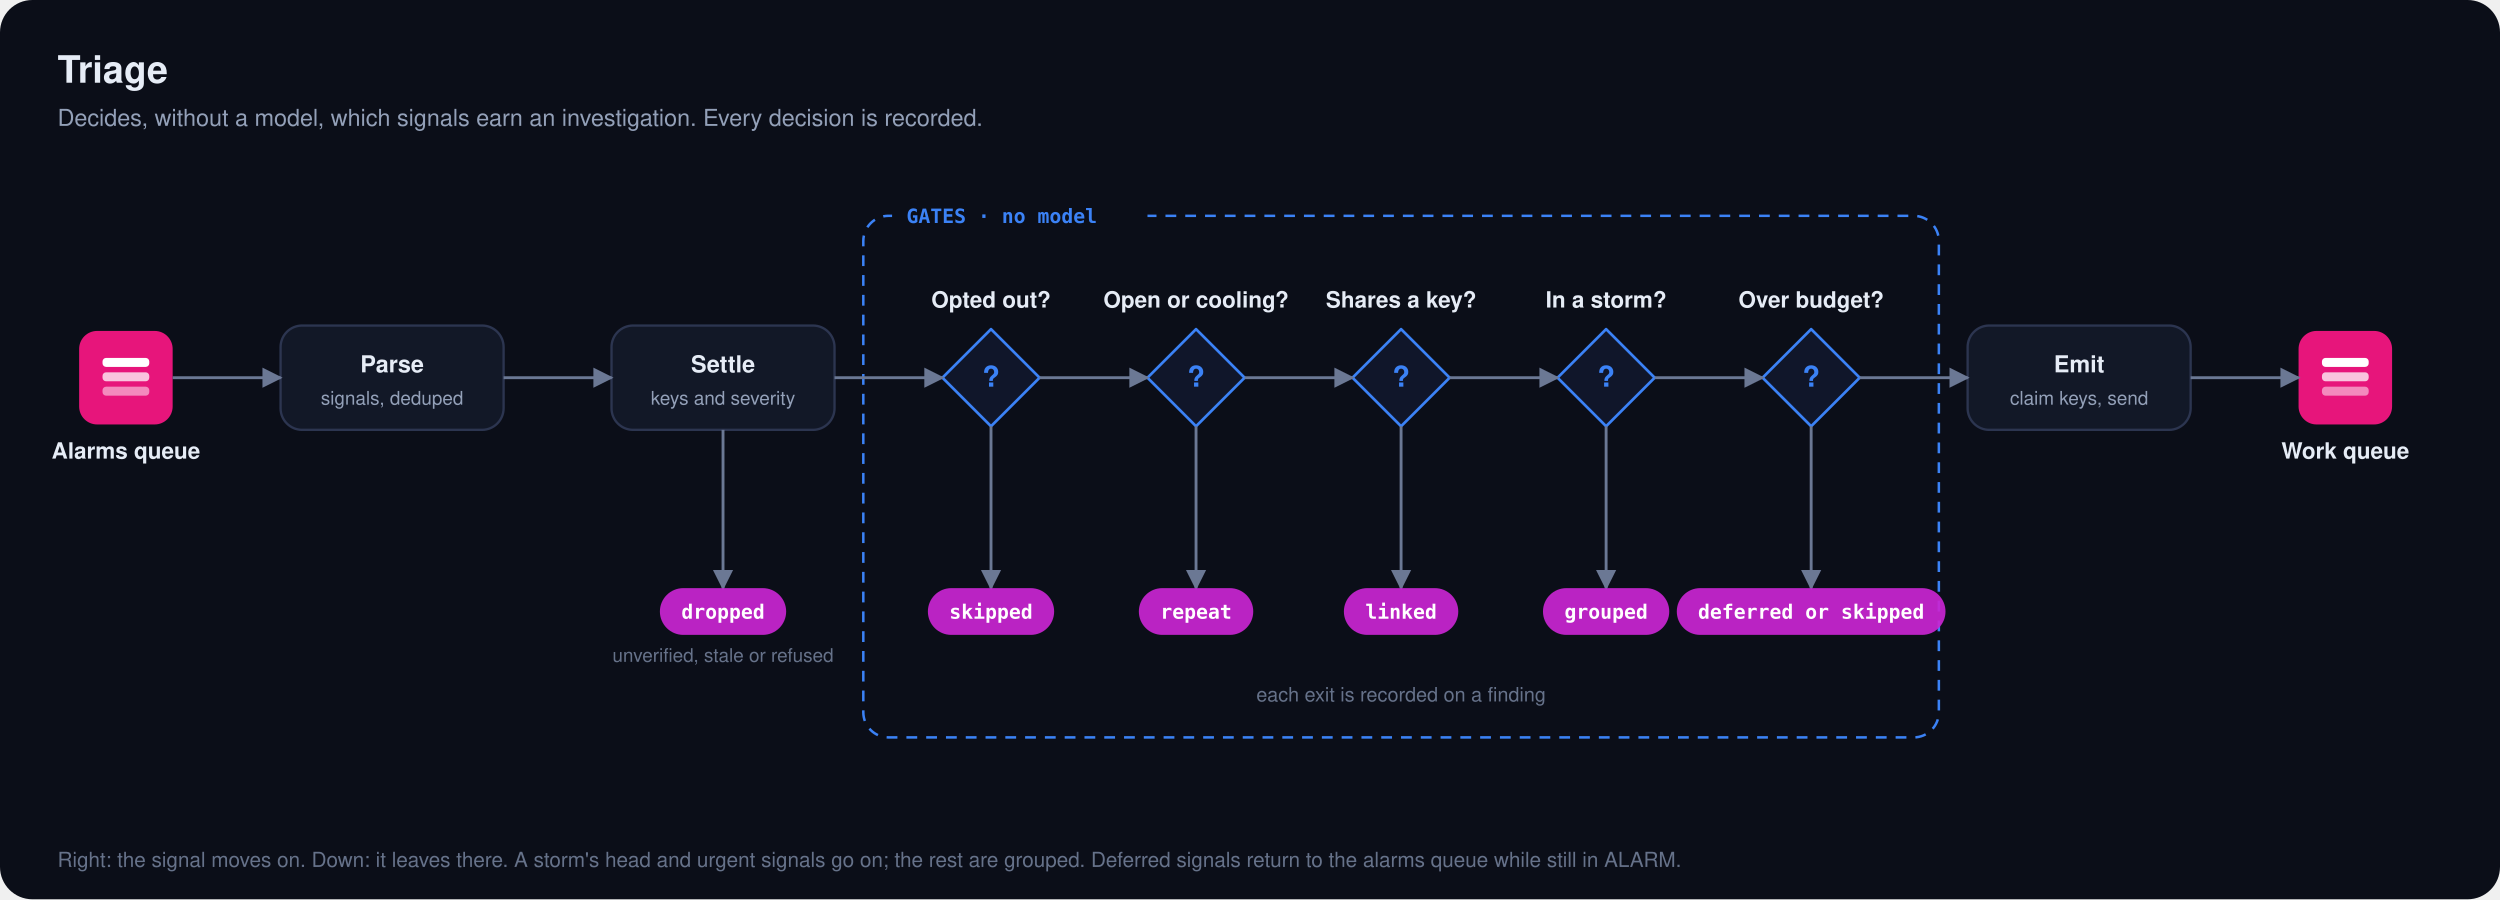
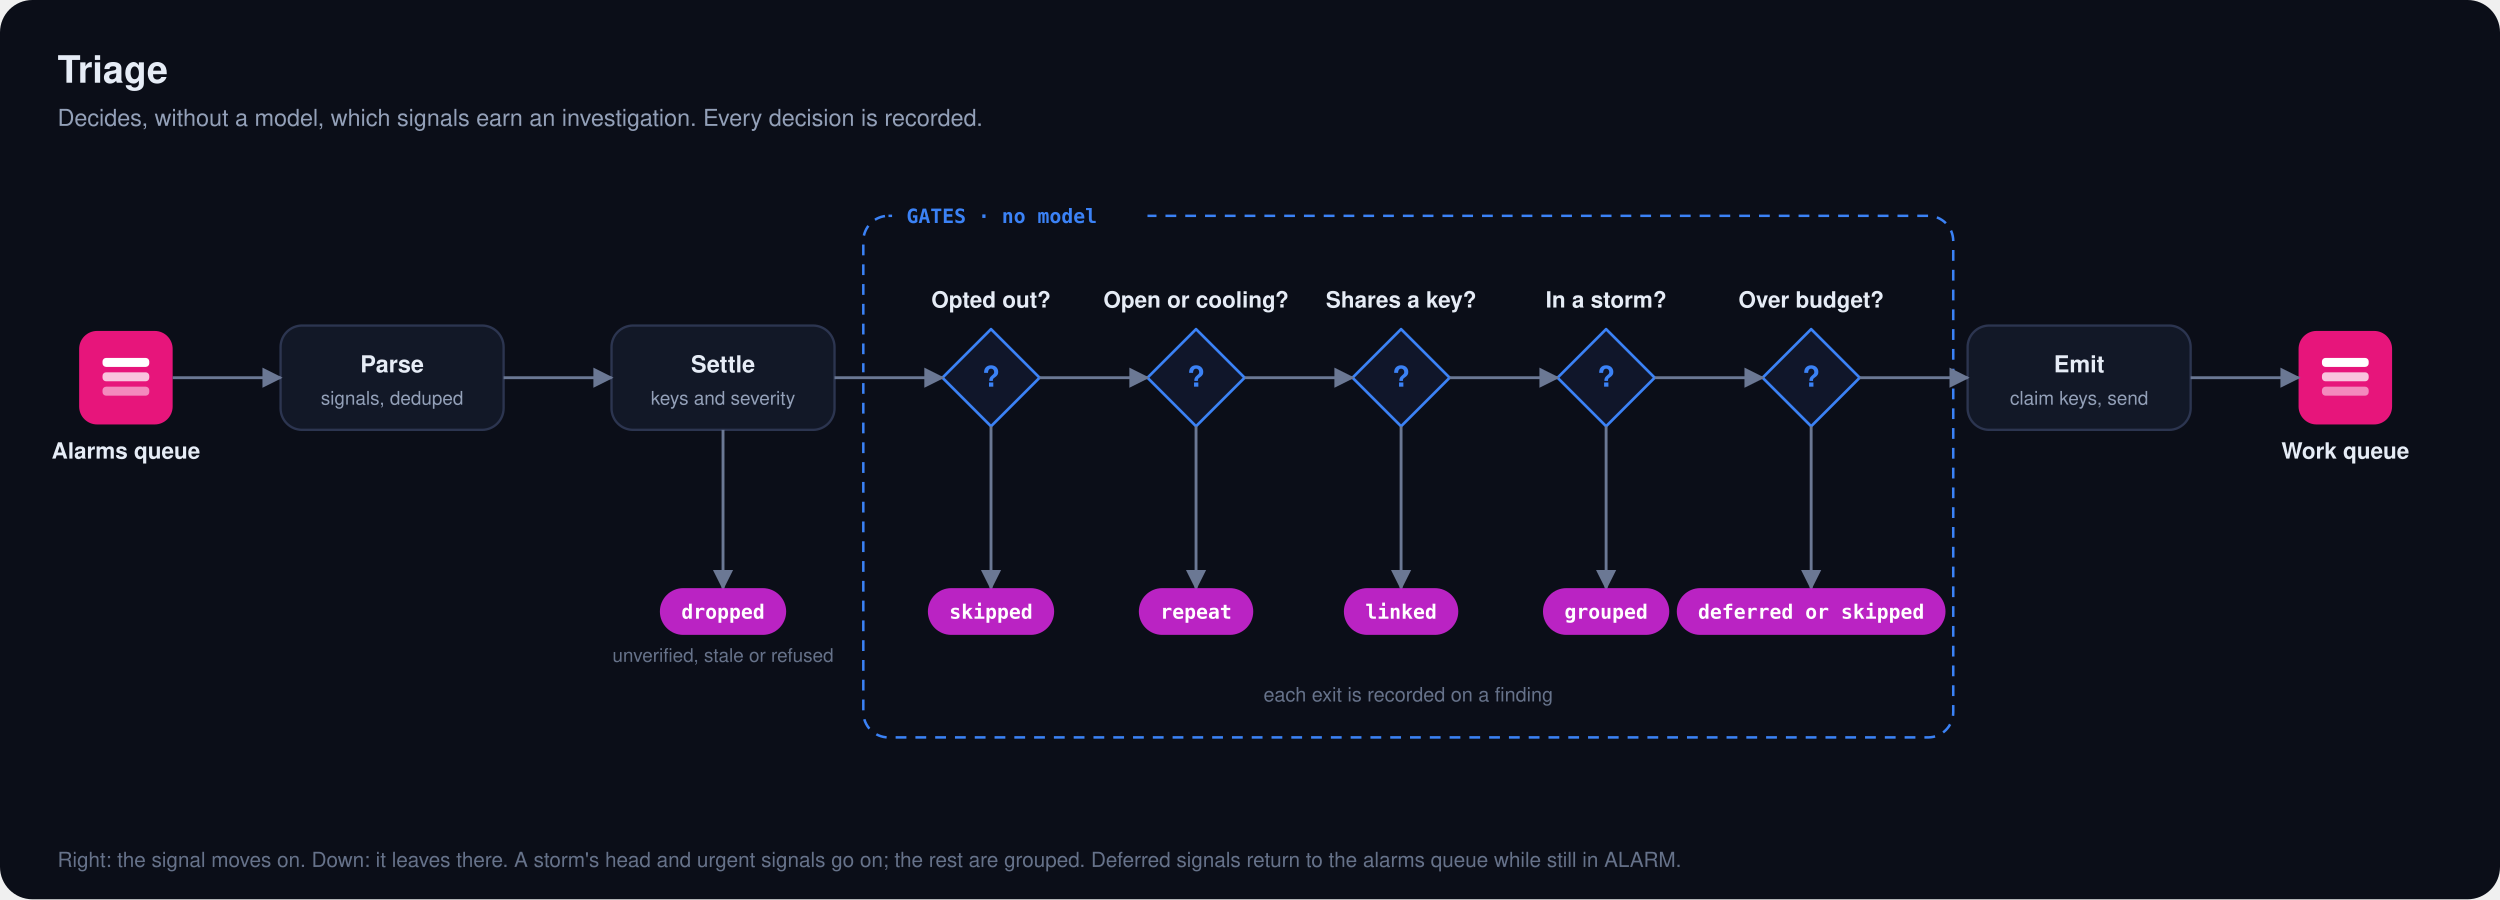
<svg xmlns="http://www.w3.org/2000/svg" width="1390" height="500" viewBox="0 0 1390 500" role="img" aria-label="Triage">
  <defs>
    <marker id="ah" viewBox="0 0 10 10" refX="9" refY="5" markerWidth="7" markerHeight="7" orient="auto-start-reverse">
      <path d="M0,0 L10,5 L0,10 z" fill="#6b7894" />
    </marker>
  </defs>
  <rect width="1390" height="500" rx="18" fill="#0b0e18" />
  <text x="32" y="46" font-family="ui-sans-serif, -apple-system, 'Segoe UI', Helvetica, Arial, sans-serif" font-size="21" font-weight="700" fill="#e6ecf6" text-anchor="start">Triage</text>
  <text x="32" y="70" font-family="ui-sans-serif, -apple-system, 'Segoe UI', Helvetica, Arial, sans-serif" font-size="13" font-weight="400" fill="#93a0b8" text-anchor="start">Decides, without a model, which signals earn an investigation. Every decision is recorded.</text>
  <rect x="44.0" y="184.0" width="52" height="52" rx="10" fill="#E7157B" />
  <rect x="57" y="199" width="26" height="5" rx="2" fill="#fff" opacity="1.0" />
  <rect x="57" y="207" width="26" height="5" rx="2" fill="#fff" opacity="0.75" />
  <rect x="57" y="215" width="26" height="5" rx="2" fill="#fff" opacity="0.5" />
  <text x="70" y="255.0" font-family="ui-sans-serif, -apple-system, 'Segoe UI', Helvetica, Arial, sans-serif" font-size="12.5" font-weight="650" fill="#e6ecf6" text-anchor="middle">Alarms queue</text>
  <rect x="156.0" y="181.0" width="124" height="58" rx="12" fill="#121827" stroke="#2c3550" stroke-width="1.3" />
  <text x="218.0" y="207" font-family="ui-sans-serif, -apple-system, 'Segoe UI', Helvetica, Arial, sans-serif" font-size="13" font-weight="650" fill="#e6ecf6" text-anchor="middle">Parse</text>
  <text x="218.0" y="225" font-family="ui-sans-serif, -apple-system, 'Segoe UI', Helvetica, Arial, sans-serif" font-size="10.5" font-weight="400" fill="#93a0b8" text-anchor="middle">signals, deduped</text>
  <rect x="340.0" y="181.0" width="124" height="58" rx="12" fill="#121827" stroke="#2c3550" stroke-width="1.3" />
  <text x="402.0" y="207" font-family="ui-sans-serif, -apple-system, 'Segoe UI', Helvetica, Arial, sans-serif" font-size="13" font-weight="650" fill="#e6ecf6" text-anchor="middle">Settle</text>
  <text x="402.0" y="225" font-family="ui-sans-serif, -apple-system, 'Segoe UI', Helvetica, Arial, sans-serif" font-size="10.5" font-weight="400" fill="#93a0b8" text-anchor="middle">keys and severity</text>
-   <path d="M402.0,239 L402.0,327" stroke="#6b7894" stroke-width="1.6" fill="none" marker-end="url(#ah)" />
+   <path d="M402,247 L402,319" stroke="#0b0e18" stroke-width="6" fill="none" />
+   <path d="M402,239 L402,327" stroke="#6b7894" stroke-width="1.6" fill="none" stroke-linejoin="round" marker-end="url(#ah)" />
  <rect x="366.9" y="327" width="70.2" height="26" rx="13" fill="#C925D1" opacity="0.92" />
  <text x="402.0" y="344" font-family="ui-monospace, SFMono-Regular, Menlo, Consolas, monospace" font-size="11" font-weight="600" fill="#ffffff" text-anchor="middle">dropped</text>
  <text x="402.0" y="368" font-family="ui-sans-serif, -apple-system, 'Segoe UI', Helvetica, Arial, sans-serif" font-size="10.5" font-weight="400" fill="#66728a" text-anchor="middle">unverified, stale or refused</text>
-   <rect x="480.0" y="120" width="598.0" height="290" rx="14" fill="none" stroke="#3b82f6" stroke-width="1.4" stroke-dasharray="6 5" />
+   <rect x="480.0" y="120" width="606.0" height="290" rx="14" fill="none" stroke="#3b82f6" stroke-width="1.4" stroke-dasharray="6 5" />
  <rect x="496.0" y="111" width="142" height="18" rx="4" fill="#0b0e18" />
  <text x="504.0" y="124" font-family="ui-monospace, SFMono-Regular, Menlo, Consolas, monospace" font-size="11" font-weight="600" fill="#3b82f6" text-anchor="start">GATES  ·  no model</text>
  <polygon points="551.0,183 578.0,210 551.0,237 524.0,210" fill="#10162a" stroke="#3b82f6" stroke-width="1.5" stroke-linejoin="round" />
  <text x="551.0" y="215" font-family="ui-sans-serif, -apple-system, 'Segoe UI', Helvetica, Arial, sans-serif" font-size="16" font-weight="700" fill="#3b82f6" text-anchor="middle">?</text>
  <text x="551.0" y="171" font-family="ui-sans-serif, -apple-system, 'Segoe UI', Helvetica, Arial, sans-serif" font-size="12.5" font-weight="650" fill="#e6ecf6" text-anchor="middle">Opted out?</text>
-   <path d="M551.0,237 L551.0,327" stroke="#6b7894" stroke-width="1.6" fill="none" marker-end="url(#ah)" />
+   <path d="M551,245 L551,319" stroke="#0b0e18" stroke-width="6" fill="none" />
+   <path d="M551,237 L551,327" stroke="#6b7894" stroke-width="1.6" fill="none" stroke-linejoin="round" marker-end="url(#ah)" />
  <rect x="515.9" y="327" width="70.2" height="26" rx="13" fill="#C925D1" opacity="0.92" />
  <text x="551.0" y="344" font-family="ui-monospace, SFMono-Regular, Menlo, Consolas, monospace" font-size="11" font-weight="600" fill="#ffffff" text-anchor="middle">skipped</text>
  <polygon points="665.0,183 692.0,210 665.0,237 638.0,210" fill="#10162a" stroke="#3b82f6" stroke-width="1.5" stroke-linejoin="round" />
  <text x="665.0" y="215" font-family="ui-sans-serif, -apple-system, 'Segoe UI', Helvetica, Arial, sans-serif" font-size="16" font-weight="700" fill="#3b82f6" text-anchor="middle">?</text>
  <text x="665.0" y="171" font-family="ui-sans-serif, -apple-system, 'Segoe UI', Helvetica, Arial, sans-serif" font-size="12.5" font-weight="650" fill="#e6ecf6" text-anchor="middle">Open or cooling?</text>
-   <path d="M665.0,237 L665.0,327" stroke="#6b7894" stroke-width="1.6" fill="none" marker-end="url(#ah)" />
+   <path d="M665,245 L665,319" stroke="#0b0e18" stroke-width="6" fill="none" />
+   <path d="M665,237 L665,327" stroke="#6b7894" stroke-width="1.6" fill="none" stroke-linejoin="round" marker-end="url(#ah)" />
  <rect x="633.2" y="327" width="63.6" height="26" rx="13" fill="#C925D1" opacity="0.92" />
  <text x="665.0" y="344" font-family="ui-monospace, SFMono-Regular, Menlo, Consolas, monospace" font-size="11" font-weight="600" fill="#ffffff" text-anchor="middle">repeat</text>
  <polygon points="779.0,183 806.0,210 779.0,237 752.0,210" fill="#10162a" stroke="#3b82f6" stroke-width="1.5" stroke-linejoin="round" />
  <text x="779.0" y="215" font-family="ui-sans-serif, -apple-system, 'Segoe UI', Helvetica, Arial, sans-serif" font-size="16" font-weight="700" fill="#3b82f6" text-anchor="middle">?</text>
  <text x="779.0" y="171" font-family="ui-sans-serif, -apple-system, 'Segoe UI', Helvetica, Arial, sans-serif" font-size="12.5" font-weight="650" fill="#e6ecf6" text-anchor="middle">Shares a key?</text>
-   <path d="M779.0,237 L779.0,327" stroke="#6b7894" stroke-width="1.6" fill="none" marker-end="url(#ah)" />
+   <path d="M779,245 L779,319" stroke="#0b0e18" stroke-width="6" fill="none" />
+   <path d="M779,237 L779,327" stroke="#6b7894" stroke-width="1.6" fill="none" stroke-linejoin="round" marker-end="url(#ah)" />
  <rect x="747.2" y="327" width="63.6" height="26" rx="13" fill="#C925D1" opacity="0.92" />
  <text x="779.0" y="344" font-family="ui-monospace, SFMono-Regular, Menlo, Consolas, monospace" font-size="11" font-weight="600" fill="#ffffff" text-anchor="middle">linked</text>
  <polygon points="893.0,183 920.0,210 893.0,237 866.0,210" fill="#10162a" stroke="#3b82f6" stroke-width="1.5" stroke-linejoin="round" />
  <text x="893.0" y="215" font-family="ui-sans-serif, -apple-system, 'Segoe UI', Helvetica, Arial, sans-serif" font-size="16" font-weight="700" fill="#3b82f6" text-anchor="middle">?</text>
  <text x="893.0" y="171" font-family="ui-sans-serif, -apple-system, 'Segoe UI', Helvetica, Arial, sans-serif" font-size="12.5" font-weight="650" fill="#e6ecf6" text-anchor="middle">In a storm?</text>
-   <path d="M893.0,237 L893.0,327" stroke="#6b7894" stroke-width="1.6" fill="none" marker-end="url(#ah)" />
+   <path d="M893,245 L893,319" stroke="#0b0e18" stroke-width="6" fill="none" />
+   <path d="M893,237 L893,327" stroke="#6b7894" stroke-width="1.6" fill="none" stroke-linejoin="round" marker-end="url(#ah)" />
  <rect x="857.9" y="327" width="70.2" height="26" rx="13" fill="#C925D1" opacity="0.92" />
  <text x="893.0" y="344" font-family="ui-monospace, SFMono-Regular, Menlo, Consolas, monospace" font-size="11" font-weight="600" fill="#ffffff" text-anchor="middle">grouped</text>
  <polygon points="1007.0,183 1034.0,210 1007.0,237 980.0,210" fill="#10162a" stroke="#3b82f6" stroke-width="1.5" stroke-linejoin="round" />
  <text x="1007.0" y="215" font-family="ui-sans-serif, -apple-system, 'Segoe UI', Helvetica, Arial, sans-serif" font-size="16" font-weight="700" fill="#3b82f6" text-anchor="middle">?</text>
  <text x="1007.0" y="171" font-family="ui-sans-serif, -apple-system, 'Segoe UI', Helvetica, Arial, sans-serif" font-size="12.5" font-weight="650" fill="#e6ecf6" text-anchor="middle">Over budget?</text>
-   <path d="M1007.0,237 L1007.0,327" stroke="#6b7894" stroke-width="1.6" fill="none" marker-end="url(#ah)" />
+   <path d="M1007,245 L1007,319" stroke="#0b0e18" stroke-width="6" fill="none" />
+   <path d="M1007,237 L1007,327" stroke="#6b7894" stroke-width="1.6" fill="none" stroke-linejoin="round" marker-end="url(#ah)" />
  <rect x="932.3" y="327" width="149.4" height="26" rx="13" fill="#C925D1" opacity="0.92" />
  <text x="1007.0" y="344" font-family="ui-monospace, SFMono-Regular, Menlo, Consolas, monospace" font-size="11" font-weight="600" fill="#ffffff" text-anchor="middle">deferred or skipped</text>
-   <text x="779.0" y="390" font-family="ui-sans-serif, -apple-system, 'Segoe UI', Helvetica, Arial, sans-serif" font-size="11" font-weight="400" fill="#66728a" text-anchor="middle">each exit is recorded on a finding</text>
+   <text x="783.0" y="390" font-family="ui-sans-serif, -apple-system, 'Segoe UI', Helvetica, Arial, sans-serif" font-size="11" font-weight="400" fill="#66728a" text-anchor="middle">each exit is recorded on a finding</text>
  <rect x="1094.0" y="181.0" width="124" height="58" rx="12" fill="#121827" stroke="#2c3550" stroke-width="1.3" />
  <text x="1156.0" y="207" font-family="ui-sans-serif, -apple-system, 'Segoe UI', Helvetica, Arial, sans-serif" font-size="13" font-weight="650" fill="#e6ecf6" text-anchor="middle">Emit</text>
  <text x="1156.0" y="225" font-family="ui-sans-serif, -apple-system, 'Segoe UI', Helvetica, Arial, sans-serif" font-size="10.5" font-weight="400" fill="#93a0b8" text-anchor="middle">claim keys, send</text>
  <rect x="1278.0" y="184.0" width="52" height="52" rx="10" fill="#E7157B" />
  <rect x="1291.0" y="199" width="26" height="5" rx="2" fill="#fff" opacity="1.0" />
  <rect x="1291.0" y="207" width="26" height="5" rx="2" fill="#fff" opacity="0.75" />
  <rect x="1291.0" y="215" width="26" height="5" rx="2" fill="#fff" opacity="0.5" />
  <text x="1304.0" y="255.0" font-family="ui-sans-serif, -apple-system, 'Segoe UI', Helvetica, Arial, sans-serif" font-size="12.5" font-weight="650" fill="#e6ecf6" text-anchor="middle">Work queue</text>
-   <path d="M96,210 L156.0,210" stroke="#6b7894" stroke-width="1.6" fill="none" marker-end="url(#ah)" />
-   <path d="M280.0,210 L340.0,210" stroke="#6b7894" stroke-width="1.6" fill="none" marker-end="url(#ah)" />
-   <path d="M464.0,210 L524.0,210" stroke="#6b7894" stroke-width="1.6" fill="none" marker-end="url(#ah)" />
-   <path d="M578.0,210 L638.0,210" stroke="#6b7894" stroke-width="1.6" fill="none" marker-end="url(#ah)" />
-   <path d="M692.0,210 L752.0,210" stroke="#6b7894" stroke-width="1.6" fill="none" marker-end="url(#ah)" />
-   <path d="M806.0,210 L866.0,210" stroke="#6b7894" stroke-width="1.6" fill="none" marker-end="url(#ah)" />
-   <path d="M920.0,210 L980.0,210" stroke="#6b7894" stroke-width="1.6" fill="none" marker-end="url(#ah)" />
-   <path d="M1034.0,210 L1094.0,210" stroke="#6b7894" stroke-width="1.6" fill="none" marker-end="url(#ah)" />
-   <path d="M1218.0,210 L1278.0,210" stroke="#6b7894" stroke-width="1.6" fill="none" marker-end="url(#ah)" />
+   <path d="M104,210 L148,210" stroke="#0b0e18" stroke-width="6" fill="none" />
+   <path d="M96,210 L156,210" stroke="#6b7894" stroke-width="1.6" fill="none" stroke-linejoin="round" marker-end="url(#ah)" />
+   <path d="M288,210 L332,210" stroke="#0b0e18" stroke-width="6" fill="none" />
+   <path d="M280,210 L340,210" stroke="#6b7894" stroke-width="1.6" fill="none" stroke-linejoin="round" marker-end="url(#ah)" />
+   <path d="M472,210 L516,210" stroke="#0b0e18" stroke-width="6" fill="none" />
+   <path d="M464,210 L524,210" stroke="#6b7894" stroke-width="1.6" fill="none" stroke-linejoin="round" marker-end="url(#ah)" />
+   <path d="M586,210 L630,210" stroke="#0b0e18" stroke-width="6" fill="none" />
+   <path d="M578,210 L638,210" stroke="#6b7894" stroke-width="1.6" fill="none" stroke-linejoin="round" marker-end="url(#ah)" />
+   <path d="M700,210 L744,210" stroke="#0b0e18" stroke-width="6" fill="none" />
+   <path d="M692,210 L752,210" stroke="#6b7894" stroke-width="1.6" fill="none" stroke-linejoin="round" marker-end="url(#ah)" />
+   <path d="M814,210 L858,210" stroke="#0b0e18" stroke-width="6" fill="none" />
+   <path d="M806,210 L866,210" stroke="#6b7894" stroke-width="1.6" fill="none" stroke-linejoin="round" marker-end="url(#ah)" />
+   <path d="M928,210 L972,210" stroke="#0b0e18" stroke-width="6" fill="none" />
+   <path d="M920,210 L980,210" stroke="#6b7894" stroke-width="1.6" fill="none" stroke-linejoin="round" marker-end="url(#ah)" />
+   <path d="M1042,210 L1086,210" stroke="#0b0e18" stroke-width="6" fill="none" />
+   <path d="M1034,210 L1094,210" stroke="#6b7894" stroke-width="1.6" fill="none" stroke-linejoin="round" marker-end="url(#ah)" />
+   <path d="M1226,210 L1270,210" stroke="#0b0e18" stroke-width="6" fill="none" />
+   <path d="M1218,210 L1278,210" stroke="#6b7894" stroke-width="1.6" fill="none" stroke-linejoin="round" marker-end="url(#ah)" />
  <text x="32" y="482" font-family="ui-sans-serif, -apple-system, 'Segoe UI', Helvetica, Arial, sans-serif" font-size="11.5" font-weight="400" fill="#66728a" text-anchor="start">Right: the signal moves on. Down: it leaves there. A storm's head and urgent signals go on; the rest are grouped. Deferred signals return to the alarms queue while still in ALARM.</text>
</svg>
